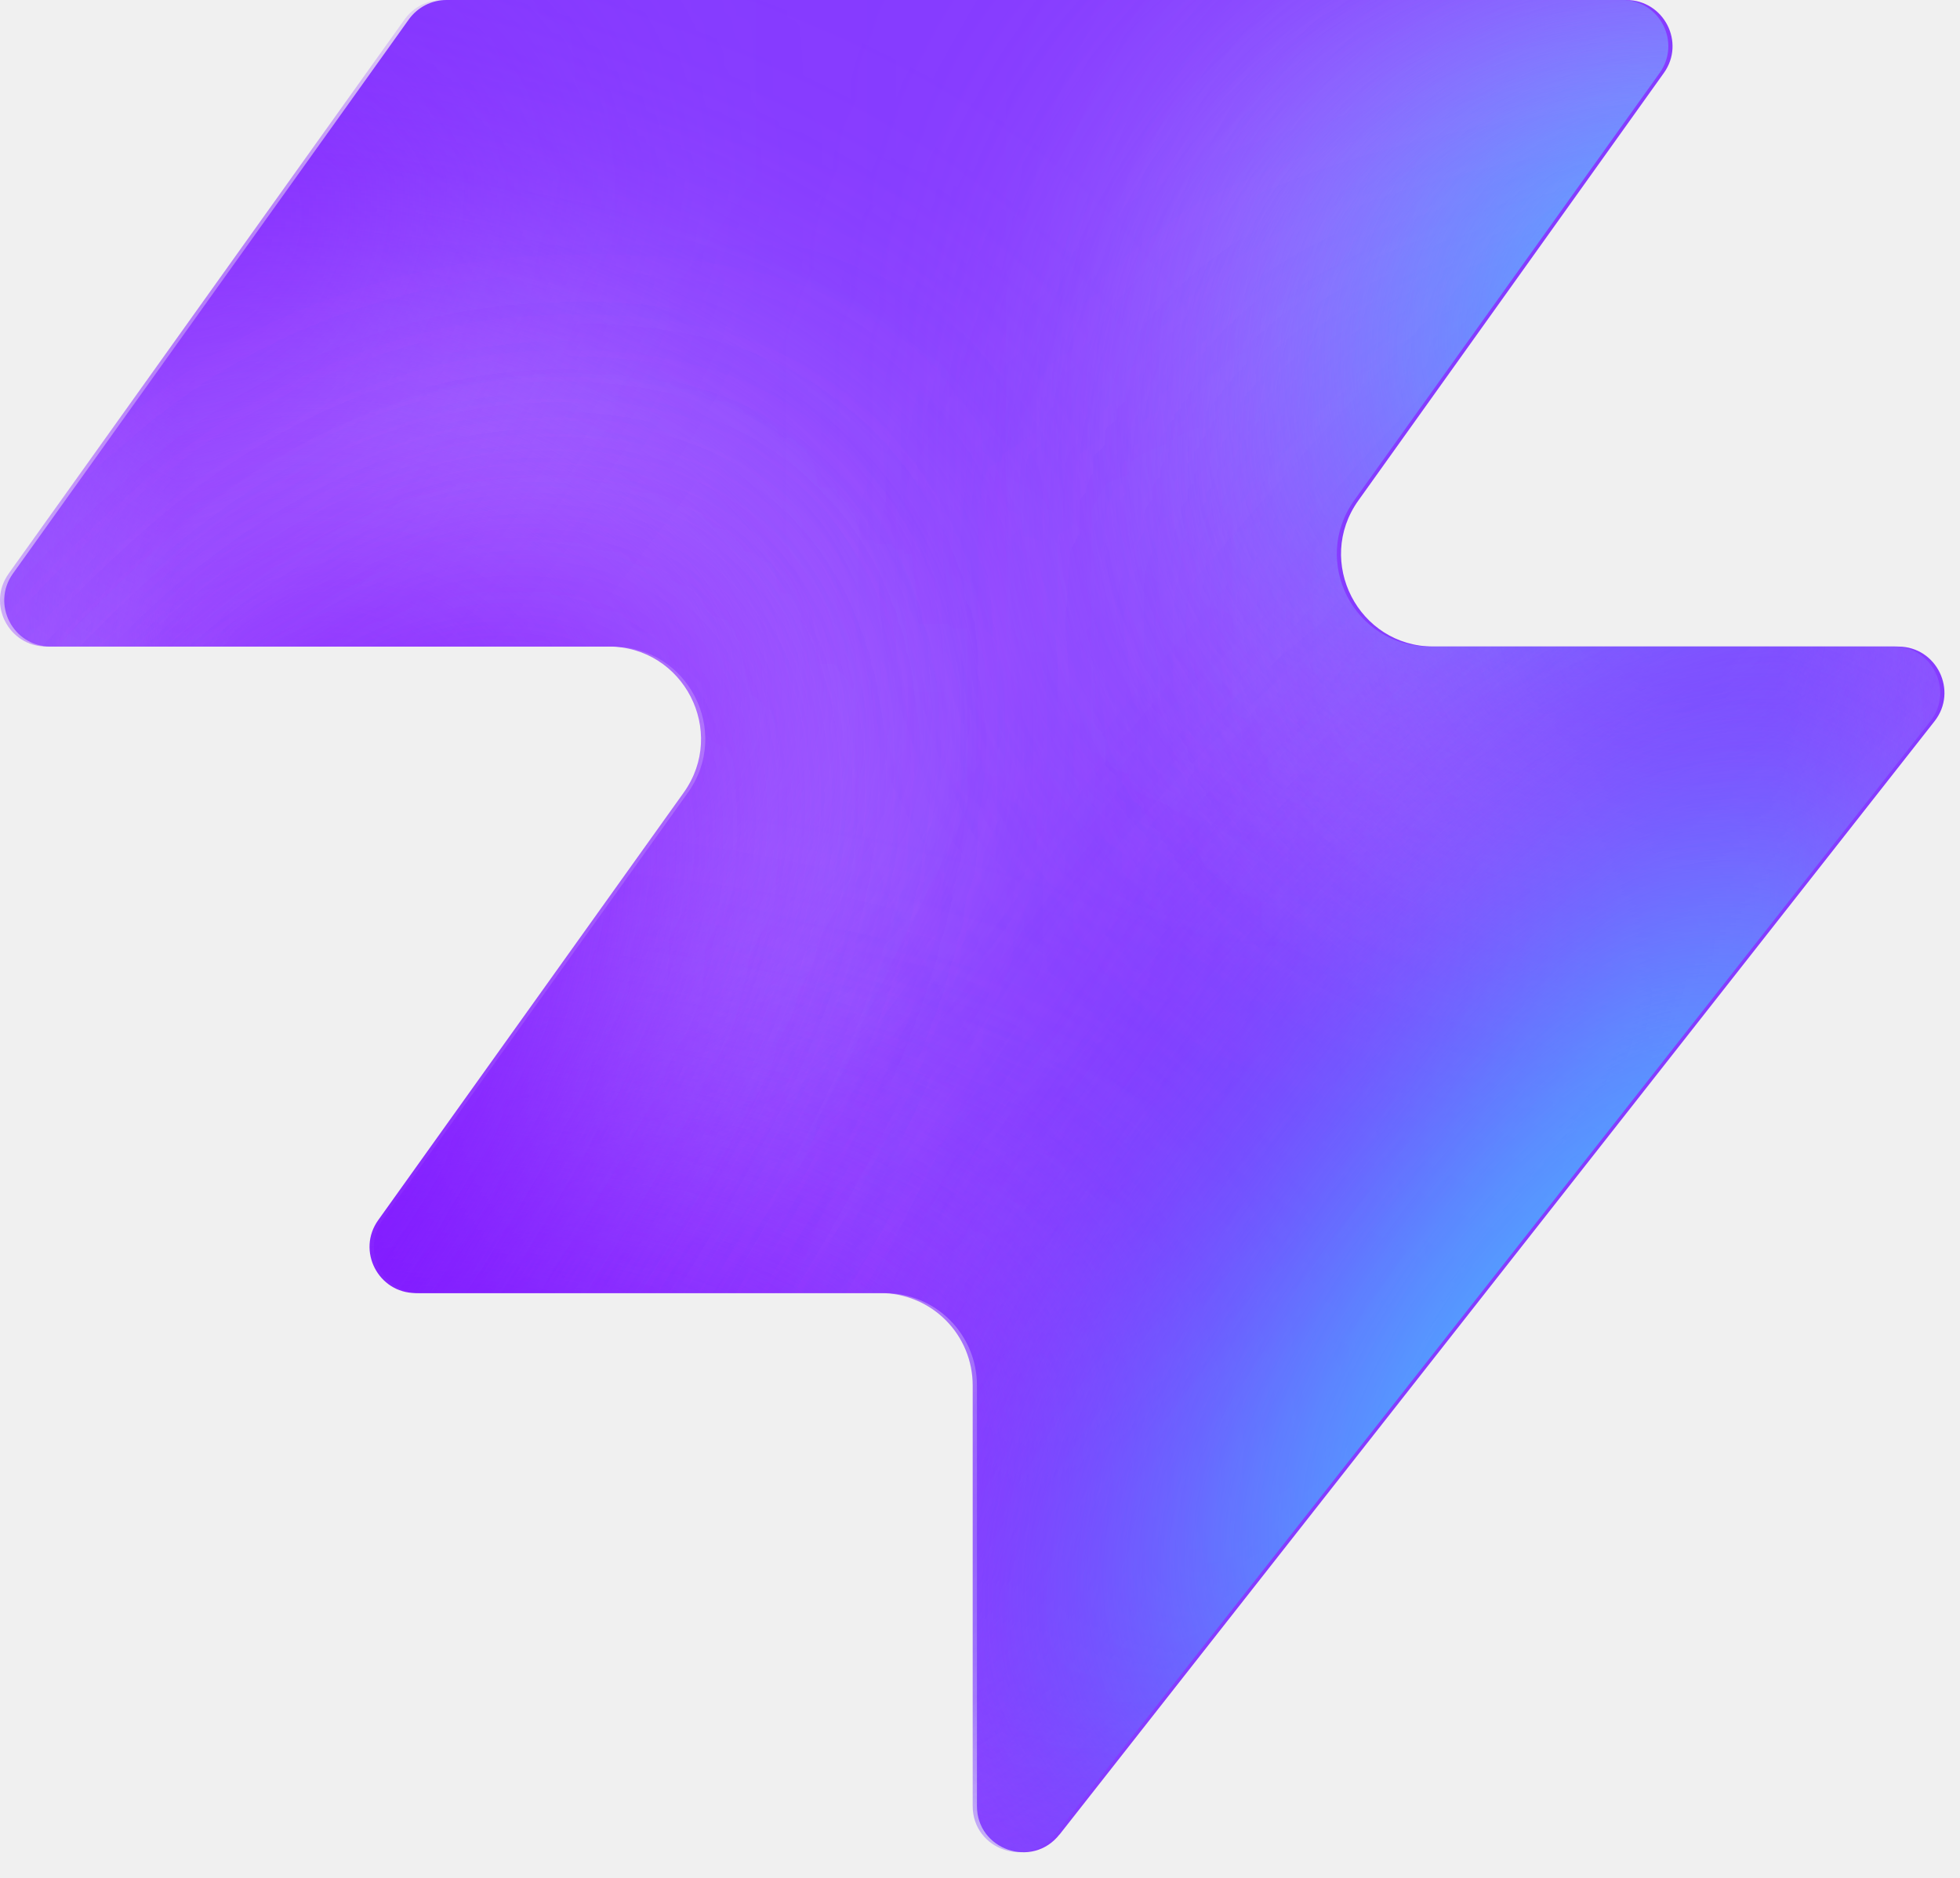
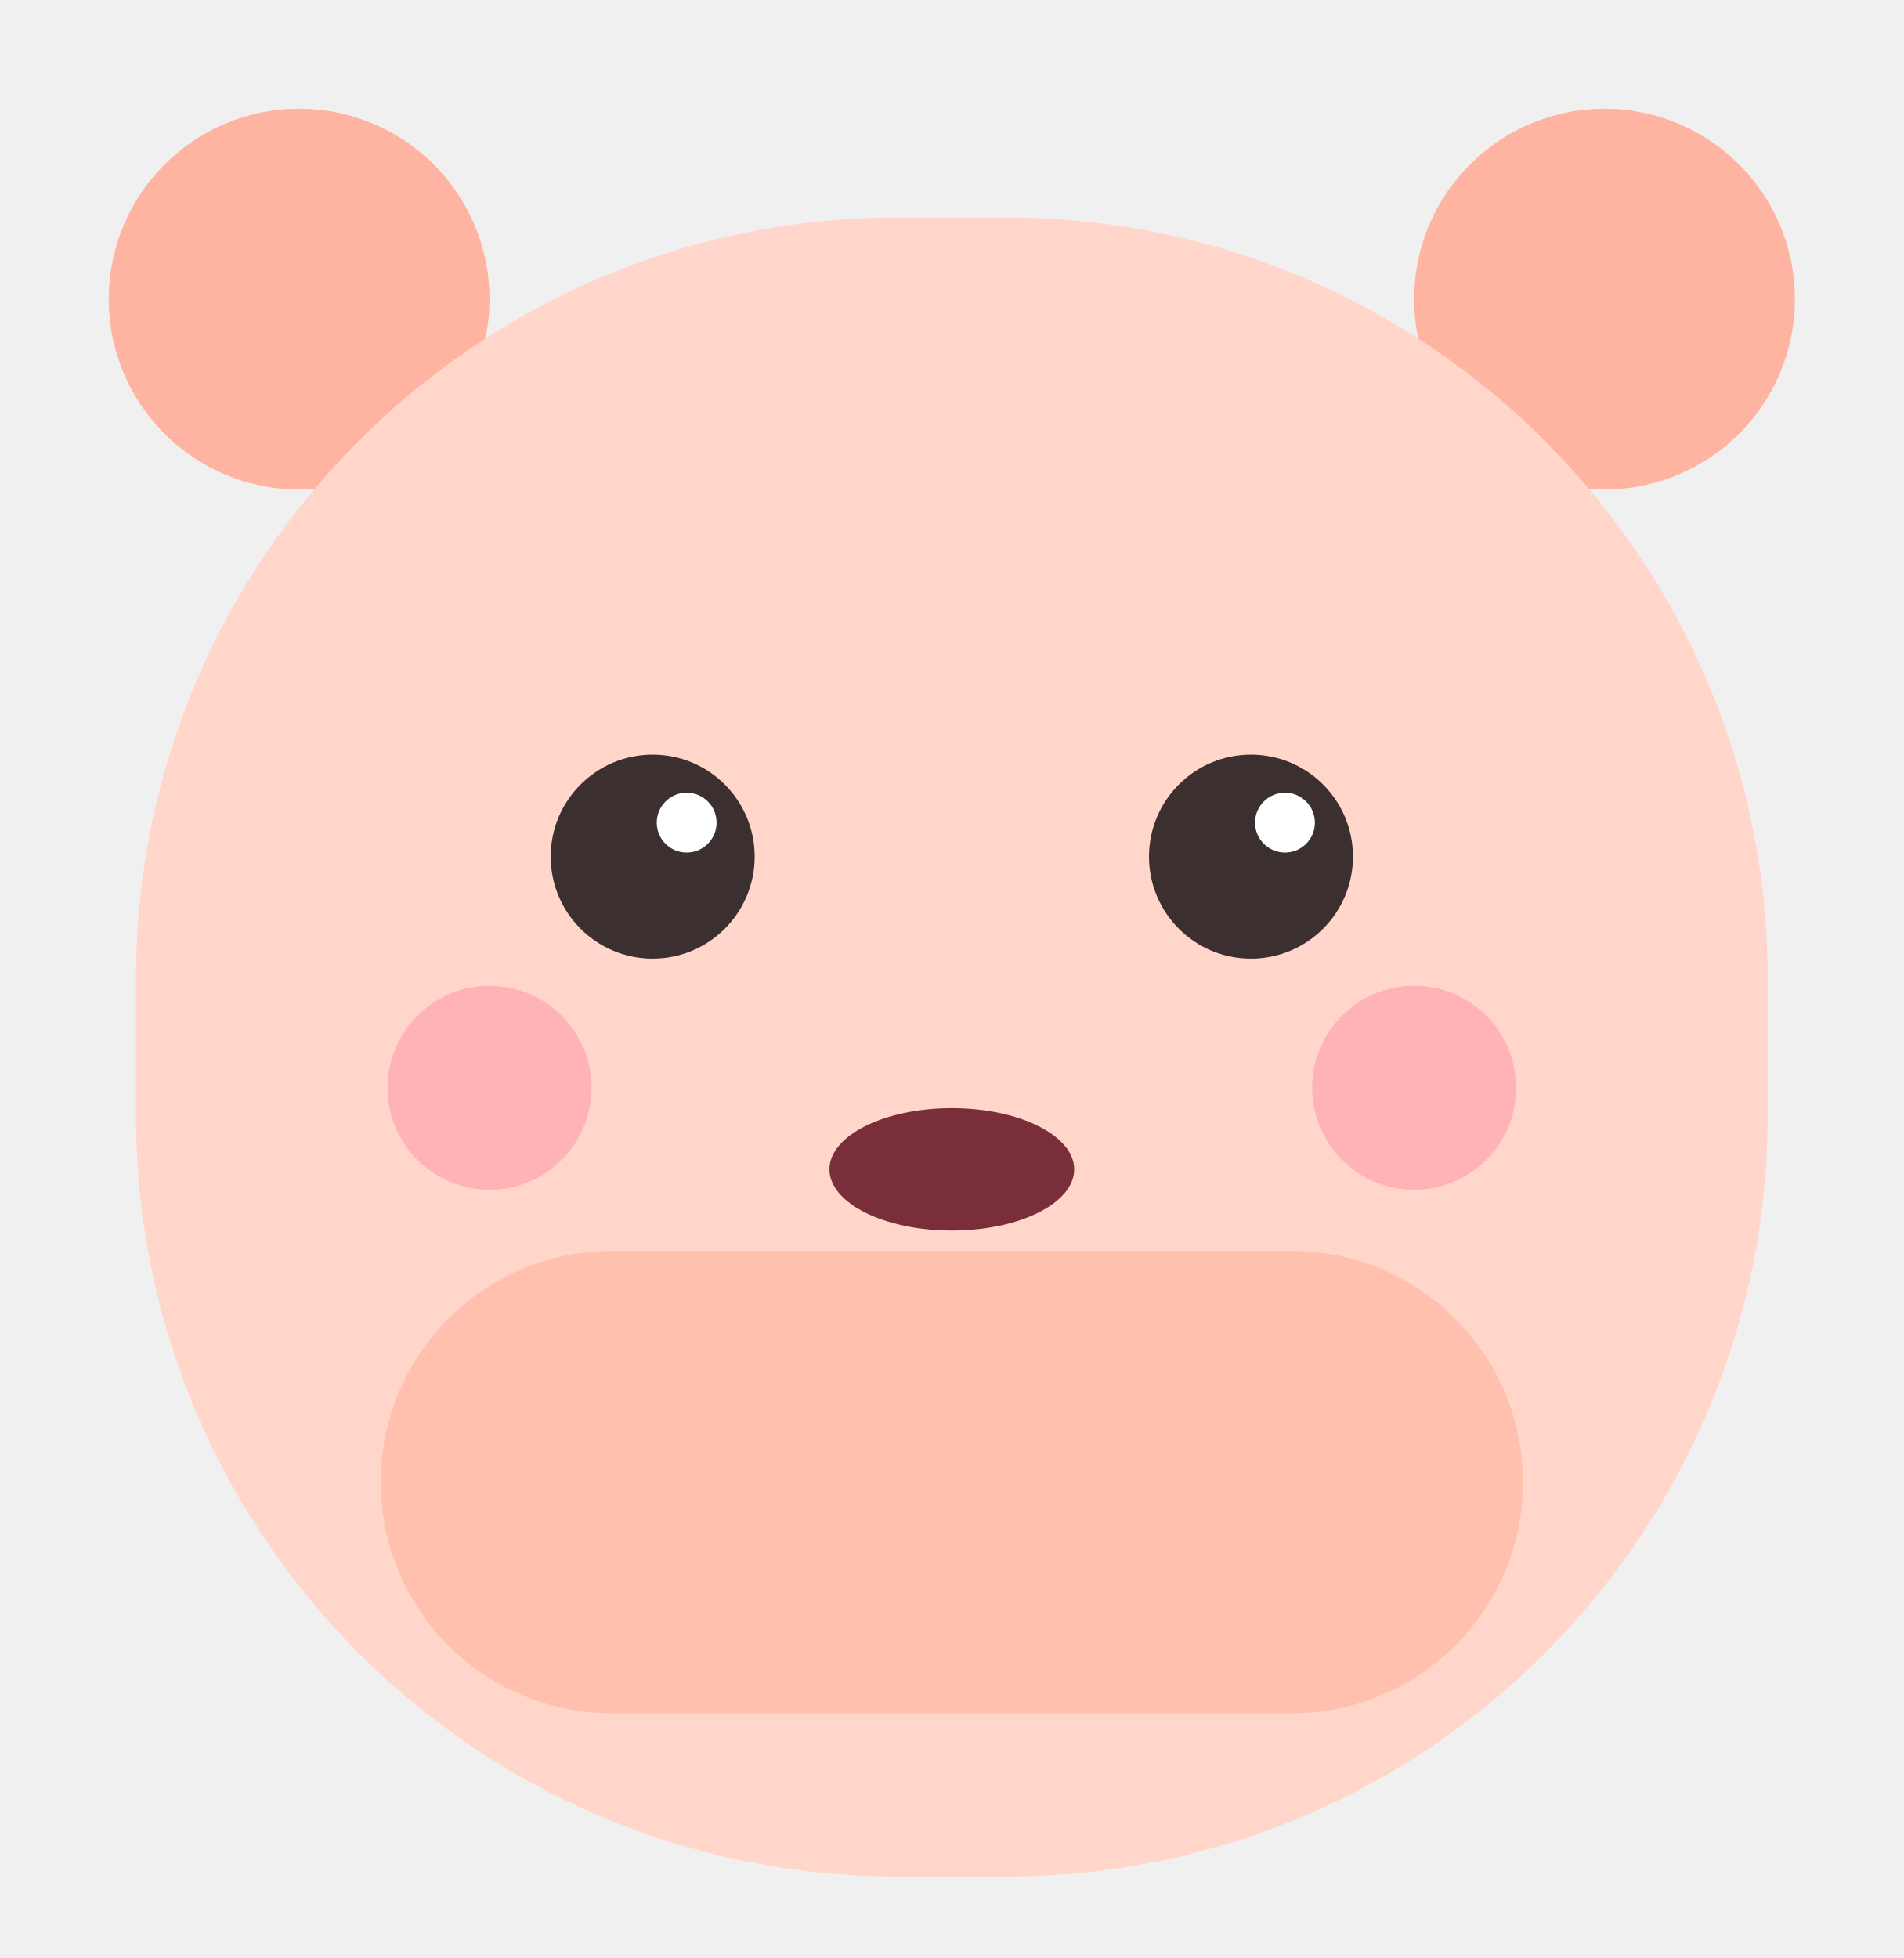
- <svg xmlns="http://www.w3.org/2000/svg" width="48" height="46" fill="none" viewBox="0 0 48 46">
-   <path fill="#863bff" d="M25.946 44.938c-.664.845-2.021.375-2.021-.698V33.937a2.26 2.26 0 0 0-2.262-2.262H10.287c-.92 0-1.456-1.04-.92-1.788l7.48-10.471c1.07-1.497 0-3.578-1.842-3.578H1.237c-.92 0-1.456-1.04-.92-1.788L10.013.474c.214-.297.556-.474.92-.474h28.894c.92 0 1.456 1.04.92 1.788l-7.48 10.471c-1.07 1.498 0 3.579 1.842 3.579h11.377c.943 0 1.473 1.088.89 1.83L25.947 44.94z" style="fill:#863bff;fill:color(display-p3 .525 .23 1);fill-opacity:1" />
-   <mask id="a" width="48" height="46" x="0" y="0" maskUnits="userSpaceOnUse" style="mask-type:alpha">
-     <path fill="#000" d="M25.842 44.938c-.664.844-2.021.375-2.021-.698V33.937a2.26 2.26 0 0 0-2.262-2.262H10.183c-.92 0-1.456-1.04-.92-1.788l7.48-10.471c1.07-1.498 0-3.579-1.842-3.579H1.133c-.92 0-1.456-1.04-.92-1.787L9.91.473c.214-.297.556-.474.92-.474h28.894c.92 0 1.456 1.04.92 1.788l-7.48 10.471c-1.07 1.498 0 3.578 1.842 3.578h11.377c.943 0 1.473 1.088.89 1.832L25.843 44.94z" style="fill:#000;fill-opacity:1" />
-   </mask>
-   <g mask="url(#a)">
-     <g filter="url(#b)">
-       <ellipse cx="5.508" cy="14.704" fill="#ede6ff" rx="5.508" ry="14.704" style="fill:#ede6ff;fill:color(display-p3 .927 .903 1);fill-opacity:1" transform="matrix(.00324 1 1 -.00324 -4.47 31.516)" />
-     </g>
-     <g filter="url(#c)">
-       <ellipse cx="10.399" cy="29.851" fill="#ede6ff" rx="10.399" ry="29.851" style="fill:#ede6ff;fill:color(display-p3 .927 .903 1);fill-opacity:1" transform="matrix(.00324 1 1 -.00324 -39.328 7.883)" />
-     </g>
-     <g filter="url(#d)">
-       <ellipse cx="5.508" cy="30.487" fill="#7e14ff" rx="5.508" ry="30.487" style="fill:#7e14ff;fill:color(display-p3 .492 .077 1);fill-opacity:1" transform="rotate(89.814 -25.913 -14.639)scale(1 -1)" />
-     </g>
-     <g filter="url(#e)">
-       <ellipse cx="5.508" cy="30.599" fill="#7e14ff" rx="5.508" ry="30.599" style="fill:#7e14ff;fill:color(display-p3 .492 .077 1);fill-opacity:1" transform="rotate(89.814 -32.644 -3.334)scale(1 -1)" />
-     </g>
-     <g filter="url(#f)">
-       <ellipse cx="5.508" cy="30.599" fill="#7e14ff" rx="5.508" ry="30.599" style="fill:#7e14ff;fill:color(display-p3 .492 .077 1);fill-opacity:1" transform="matrix(.00324 1 1 -.00324 -34.34 30.47)" />
-     </g>
-     <g filter="url(#g)">
-       <ellipse cx="14.072" cy="22.078" fill="#ede6ff" rx="14.072" ry="22.078" style="fill:#ede6ff;fill:color(display-p3 .927 .903 1);fill-opacity:1" transform="rotate(93.35 24.506 48.493)scale(-1 1)" />
-     </g>
-     <g filter="url(#h)">
-       <ellipse cx="3.47" cy="21.501" fill="#7e14ff" rx="3.47" ry="21.501" style="fill:#7e14ff;fill:color(display-p3 .492 .077 1);fill-opacity:1" transform="rotate(89.009 28.708 47.59)scale(-1 1)" />
-     </g>
-     <g filter="url(#i)">
-       <ellipse cx="3.47" cy="21.501" fill="#7e14ff" rx="3.47" ry="21.501" style="fill:#7e14ff;fill:color(display-p3 .492 .077 1);fill-opacity:1" transform="rotate(89.009 28.708 47.59)scale(-1 1)" />
-     </g>
-     <g filter="url(#j)">
-       <ellipse cx=".387" cy="8.972" fill="#7e14ff" rx="4.407" ry="29.108" style="fill:#7e14ff;fill:color(display-p3 .492 .077 1);fill-opacity:1" transform="rotate(39.51 .387 8.972)" />
-     </g>
-     <g filter="url(#k)">
-       <ellipse cx="47.523" cy="-6.092" fill="#7e14ff" rx="4.407" ry="29.108" style="fill:#7e14ff;fill:color(display-p3 .492 .077 1);fill-opacity:1" transform="rotate(37.892 47.523 -6.092)" />
-     </g>
-     <g filter="url(#l)">
-       <ellipse cx="41.412" cy="6.333" fill="#47bfff" rx="5.971" ry="9.665" style="fill:#47bfff;fill:color(display-p3 .28 .748 1);fill-opacity:1" transform="rotate(37.892 41.412 6.333)" />
-     </g>
-     <g filter="url(#m)">
-       <ellipse cx="-1.879" cy="38.332" fill="#7e14ff" rx="4.407" ry="29.108" style="fill:#7e14ff;fill:color(display-p3 .492 .077 1);fill-opacity:1" transform="rotate(37.892 -1.88 38.332)" />
-     </g>
-     <g filter="url(#n)">
-       <ellipse cx="-1.879" cy="38.332" fill="#7e14ff" rx="4.407" ry="29.108" style="fill:#7e14ff;fill:color(display-p3 .492 .077 1);fill-opacity:1" transform="rotate(37.892 -1.88 38.332)" />
-     </g>
-     <g filter="url(#o)">
-       <ellipse cx="35.651" cy="29.907" fill="#7e14ff" rx="4.407" ry="29.108" style="fill:#7e14ff;fill:color(display-p3 .492 .077 1);fill-opacity:1" transform="rotate(37.892 35.651 29.907)" />
-     </g>
-     <g filter="url(#p)">
-       <ellipse cx="38.418" cy="32.4" fill="#47bfff" rx="5.971" ry="15.297" style="fill:#47bfff;fill:color(display-p3 .28 .748 1);fill-opacity:1" transform="rotate(37.892 38.418 32.4)" />
-     </g>
+ <svg xmlns="http://www.w3.org/2000/svg" viewBox="30 36 140 144">
+   <circle cx="52" cy="58" r="14" fill="#FFB4A2" />
+   <circle cx="148" cy="58" r="14" fill="#FFB4A2" />
+   <rect x="40" y="52" width="120" height="122" rx="56" fill="#FFD6C9" />
+   <rect x="58" y="128" width="84" height="34" rx="17" fill="#FFC1AE" />
+   <g fill="#3B2F2F">
+     <circle cx="78" cy="99" r="7.5" />
+     <circle cx="122" cy="99" r="7.5" />
+     <circle cx="80.5" cy="96.5" r="2.2" fill="#fff" />
+     <circle cx="124.5" cy="96.5" r="2.2" fill="#fff" />
  </g>
-   <defs>
-     <filter id="b" width="60.045" height="41.654" x="-19.77" y="16.149" color-interpolation-filters="sRGB" filterUnits="userSpaceOnUse">
-       <feFlood flood-opacity="0" result="BackgroundImageFix" />
-       <feBlend in="SourceGraphic" in2="BackgroundImageFix" result="shape" />
-       <feGaussianBlur result="effect1_foregroundBlur_2002_17158" stdDeviation="7.659" />
-     </filter>
-     <filter id="c" width="90.34" height="51.437" x="-54.613" y="-7.533" color-interpolation-filters="sRGB" filterUnits="userSpaceOnUse">
-       <feFlood flood-opacity="0" result="BackgroundImageFix" />
-       <feBlend in="SourceGraphic" in2="BackgroundImageFix" result="shape" />
-       <feGaussianBlur result="effect1_foregroundBlur_2002_17158" stdDeviation="7.659" />
-     </filter>
-     <filter id="d" width="79.355" height="29.4" x="-49.64" y="2.03" color-interpolation-filters="sRGB" filterUnits="userSpaceOnUse">
-       <feFlood flood-opacity="0" result="BackgroundImageFix" />
-       <feBlend in="SourceGraphic" in2="BackgroundImageFix" result="shape" />
-       <feGaussianBlur result="effect1_foregroundBlur_2002_17158" stdDeviation="4.596" />
-     </filter>
-     <filter id="e" width="79.579" height="29.4" x="-45.045" y="20.029" color-interpolation-filters="sRGB" filterUnits="userSpaceOnUse">
-       <feFlood flood-opacity="0" result="BackgroundImageFix" />
-       <feBlend in="SourceGraphic" in2="BackgroundImageFix" result="shape" />
-       <feGaussianBlur result="effect1_foregroundBlur_2002_17158" stdDeviation="4.596" />
-     </filter>
-     <filter id="f" width="79.579" height="29.4" x="-43.513" y="21.178" color-interpolation-filters="sRGB" filterUnits="userSpaceOnUse">
-       <feFlood flood-opacity="0" result="BackgroundImageFix" />
-       <feBlend in="SourceGraphic" in2="BackgroundImageFix" result="shape" />
-       <feGaussianBlur result="effect1_foregroundBlur_2002_17158" stdDeviation="4.596" />
-     </filter>
-     <filter id="g" width="74.749" height="58.852" x="15.756" y="-17.901" color-interpolation-filters="sRGB" filterUnits="userSpaceOnUse">
-       <feFlood flood-opacity="0" result="BackgroundImageFix" />
-       <feBlend in="SourceGraphic" in2="BackgroundImageFix" result="shape" />
-       <feGaussianBlur result="effect1_foregroundBlur_2002_17158" stdDeviation="7.659" />
-     </filter>
-     <filter id="h" width="61.377" height="25.362" x="23.548" y="2.284" color-interpolation-filters="sRGB" filterUnits="userSpaceOnUse">
-       <feFlood flood-opacity="0" result="BackgroundImageFix" />
-       <feBlend in="SourceGraphic" in2="BackgroundImageFix" result="shape" />
-       <feGaussianBlur result="effect1_foregroundBlur_2002_17158" stdDeviation="4.596" />
-     </filter>
-     <filter id="i" width="61.377" height="25.362" x="23.548" y="2.284" color-interpolation-filters="sRGB" filterUnits="userSpaceOnUse">
-       <feFlood flood-opacity="0" result="BackgroundImageFix" />
-       <feBlend in="SourceGraphic" in2="BackgroundImageFix" result="shape" />
-       <feGaussianBlur result="effect1_foregroundBlur_2002_17158" stdDeviation="4.596" />
-     </filter>
-     <filter id="j" width="56.045" height="63.649" x="-27.636" y="-22.853" color-interpolation-filters="sRGB" filterUnits="userSpaceOnUse">
-       <feFlood flood-opacity="0" result="BackgroundImageFix" />
-       <feBlend in="SourceGraphic" in2="BackgroundImageFix" result="shape" />
-       <feGaussianBlur result="effect1_foregroundBlur_2002_17158" stdDeviation="4.596" />
-     </filter>
-     <filter id="k" width="54.814" height="64.646" x="20.116" y="-38.415" color-interpolation-filters="sRGB" filterUnits="userSpaceOnUse">
-       <feFlood flood-opacity="0" result="BackgroundImageFix" />
-       <feBlend in="SourceGraphic" in2="BackgroundImageFix" result="shape" />
-       <feGaussianBlur result="effect1_foregroundBlur_2002_17158" stdDeviation="4.596" />
-     </filter>
-     <filter id="l" width="33.541" height="35.313" x="24.641" y="-11.323" color-interpolation-filters="sRGB" filterUnits="userSpaceOnUse">
-       <feFlood flood-opacity="0" result="BackgroundImageFix" />
-       <feBlend in="SourceGraphic" in2="BackgroundImageFix" result="shape" />
-       <feGaussianBlur result="effect1_foregroundBlur_2002_17158" stdDeviation="4.596" />
-     </filter>
-     <filter id="m" width="54.814" height="64.646" x="-29.286" y="6.009" color-interpolation-filters="sRGB" filterUnits="userSpaceOnUse">
-       <feFlood flood-opacity="0" result="BackgroundImageFix" />
-       <feBlend in="SourceGraphic" in2="BackgroundImageFix" result="shape" />
-       <feGaussianBlur result="effect1_foregroundBlur_2002_17158" stdDeviation="4.596" />
-     </filter>
-     <filter id="n" width="54.814" height="64.646" x="-29.286" y="6.009" color-interpolation-filters="sRGB" filterUnits="userSpaceOnUse">
-       <feFlood flood-opacity="0" result="BackgroundImageFix" />
-       <feBlend in="SourceGraphic" in2="BackgroundImageFix" result="shape" />
-       <feGaussianBlur result="effect1_foregroundBlur_2002_17158" stdDeviation="4.596" />
-     </filter>
-     <filter id="o" width="54.814" height="64.646" x="8.244" y="-2.416" color-interpolation-filters="sRGB" filterUnits="userSpaceOnUse">
-       <feFlood flood-opacity="0" result="BackgroundImageFix" />
-       <feBlend in="SourceGraphic" in2="BackgroundImageFix" result="shape" />
-       <feGaussianBlur result="effect1_foregroundBlur_2002_17158" stdDeviation="4.596" />
-     </filter>
-     <filter id="p" width="39.409" height="43.623" x="18.713" y="10.588" color-interpolation-filters="sRGB" filterUnits="userSpaceOnUse">
-       <feFlood flood-opacity="0" result="BackgroundImageFix" />
-       <feBlend in="SourceGraphic" in2="BackgroundImageFix" result="shape" />
-       <feGaussianBlur result="effect1_foregroundBlur_2002_17158" stdDeviation="4.596" />
-     </filter>
-   </defs>
+   <circle cx="66" cy="116" r="7.5" fill="#FF8FA3" opacity="0.5" />
+   <circle cx="134" cy="116" r="7.5" fill="#FF8FA3" opacity="0.5" />
+   <ellipse cx="100" cy="122" rx="9" ry="4.5" fill="#7A2E3A" />
</svg>
